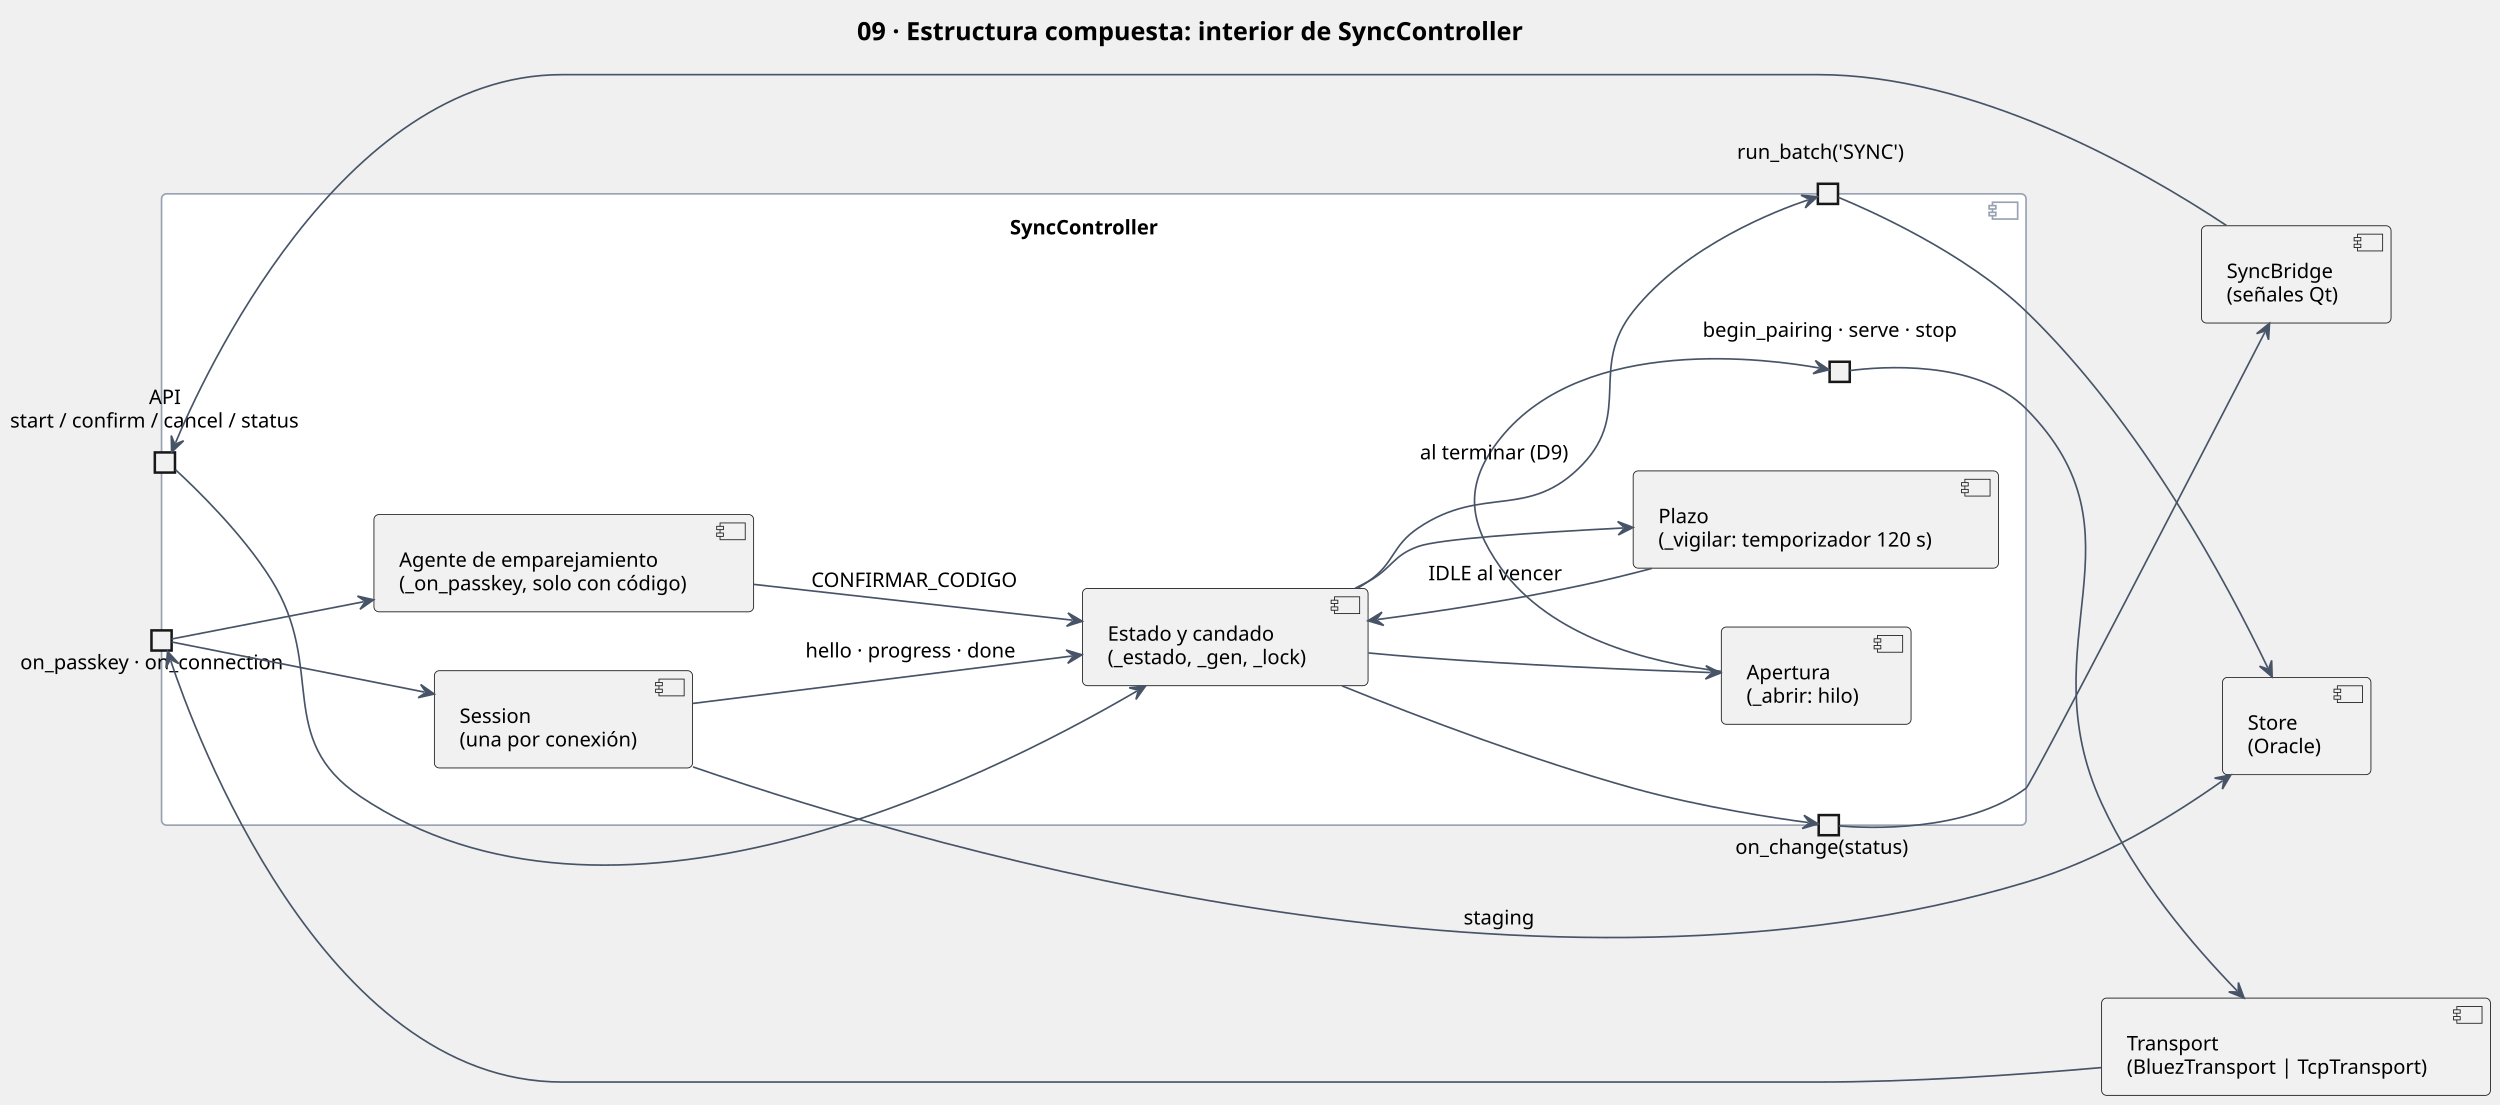
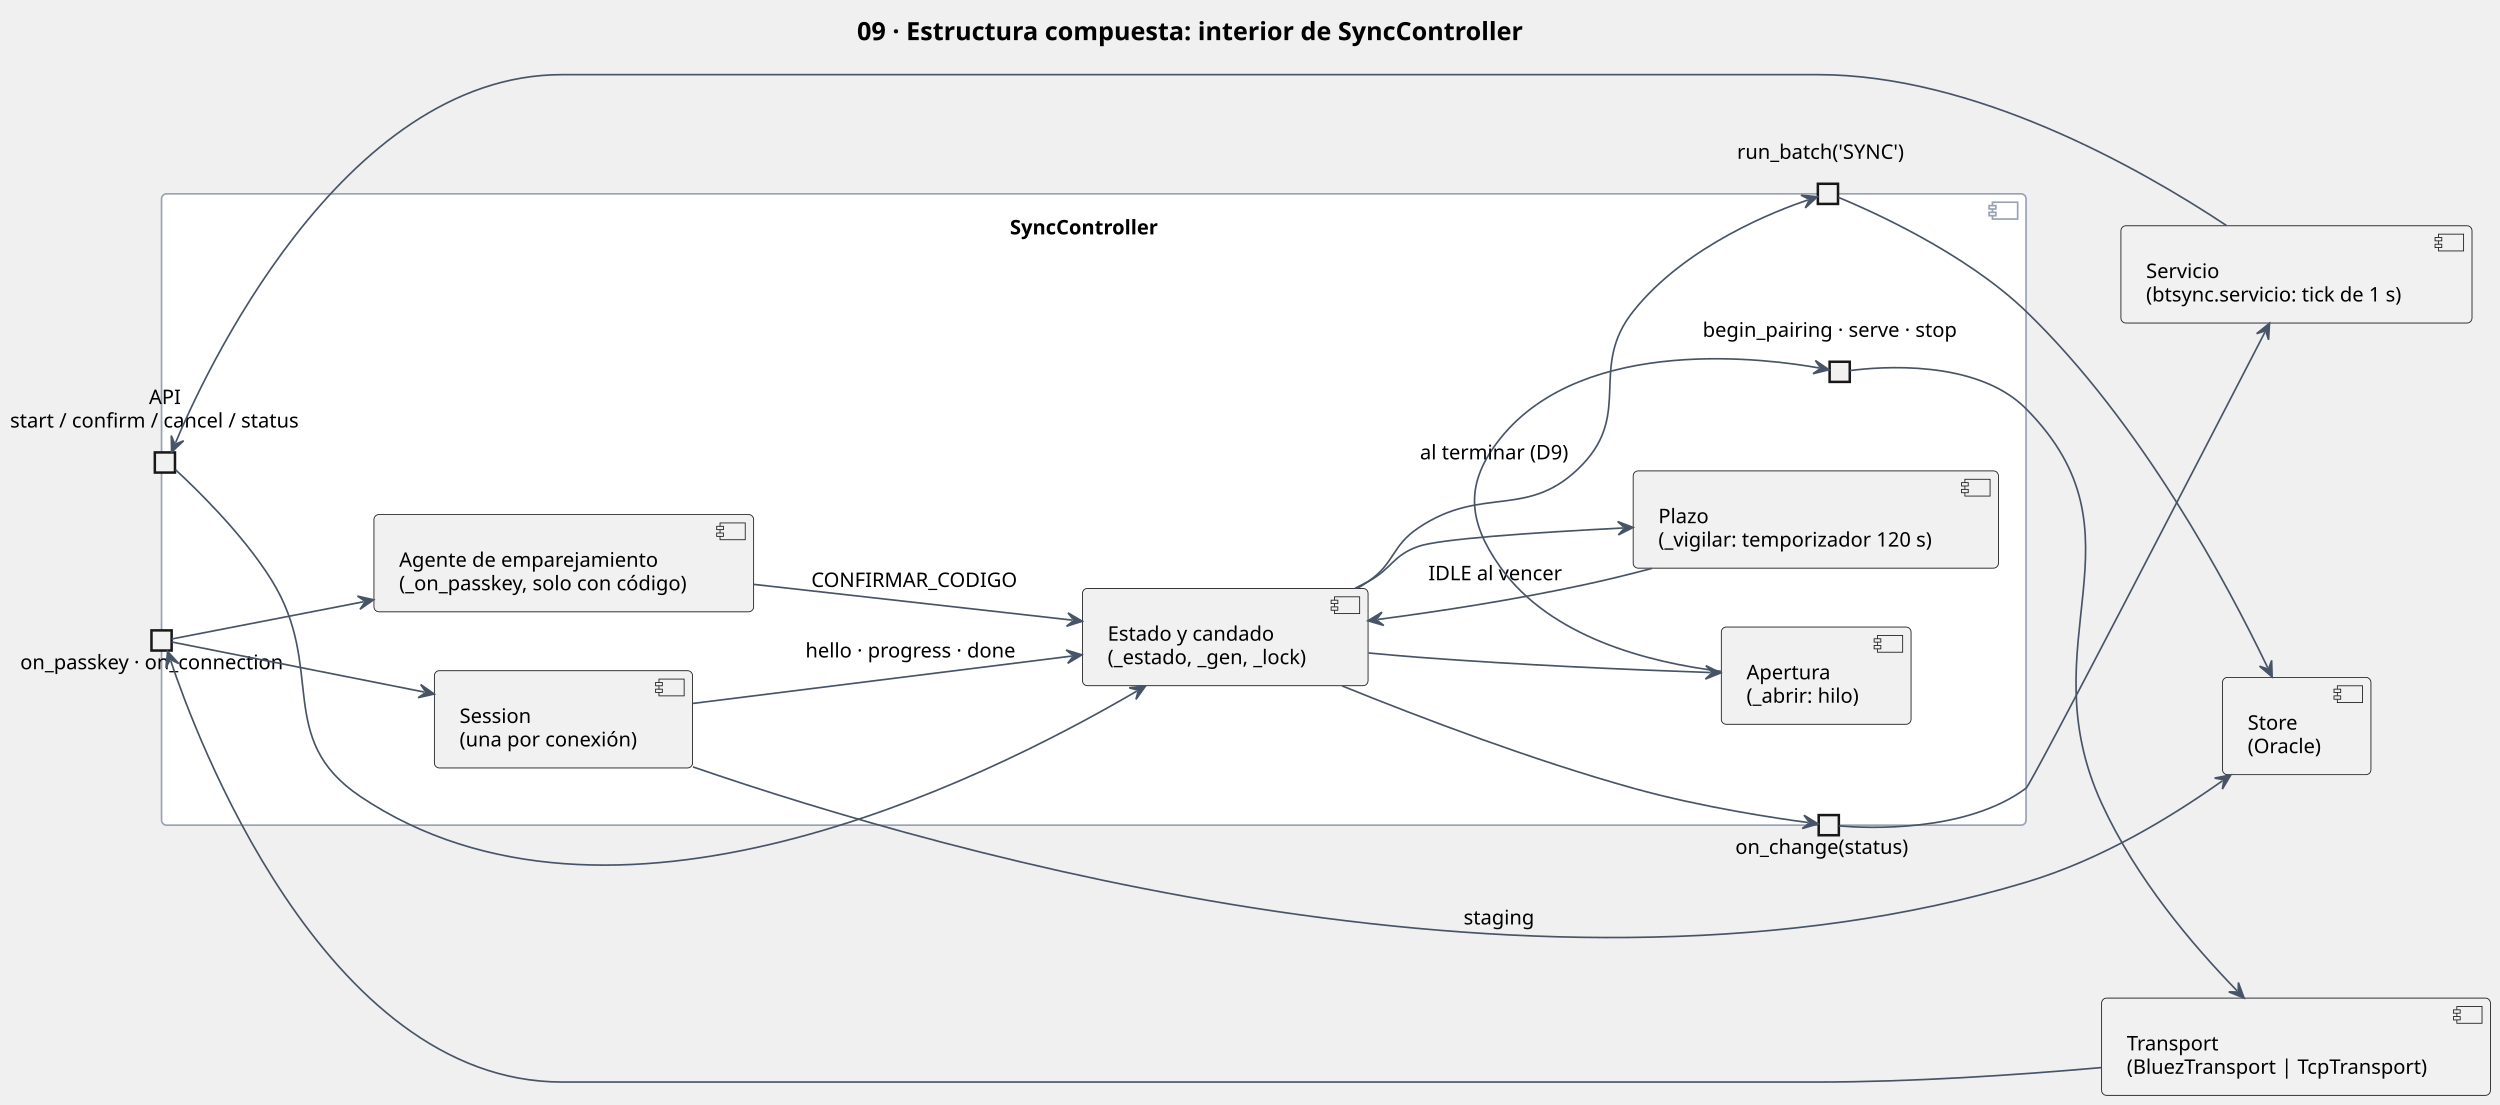
<svg xmlns="http://www.w3.org/2000/svg" contentStyleType="text/css" height="658px" preserveAspectRatio="none" style="width:1489px;height:658px;background:#FFFFFF;" version="1.1" viewBox="0 0 1489 658" width="1489px" zoomAndPan="magnify">
  <defs />
  <g>
    <text fill="#000000" font-family="sans-serif" font-size="15" font-weight="bold" lengthAdjust="spacing" textLength="454.409" x="510.443" y="23.923">09 · Estructura compuesta: interior de SyncController</text>
    <g id="cluster_ctrl">
      <rect fill="#FFFFFF" height="376" rx="3" ry="3" style="stroke:#98A2B3;stroke-width:1.0;" width="1110.5" x="96.218" y="115.461" />
      <rect fill="#FFFFFF" height="10" style="stroke:#98A2B3;stroke-width:1.0;" width="15" x="1186.718" y="120.461" />
      <rect fill="#FFFFFF" height="2" style="stroke:#98A2B3;stroke-width:1.0;" width="4" x="1184.718" y="122.461" />
      <rect fill="#FFFFFF" height="2" style="stroke:#98A2B3;stroke-width:1.0;" width="4" x="1184.718" y="126.461" />
      <text fill="#000000" font-family="sans-serif" font-size="12" font-weight="bold" lengthAdjust="spacing" textLength="99.897" x="601.519" y="139.6">SyncController</text>
    </g>
    <text fill="#000000" font-family="sans-serif" font-size="12" lengthAdjust="spacing" textLength="18.984" x="88.726" y="240.662">API</text>
    <text fill="#000000" font-family="sans-serif" font-size="12" lengthAdjust="spacing" textLength="184.435" x="6" y="254.631">start / confirm / cancel / status</text>
    <rect fill="#F1F1F1" height="12" style="stroke:#181818;stroke-width:1.5;" width="12" x="92.218" y="269.461" />
    <text fill="#000000" font-family="sans-serif" font-size="12" lengthAdjust="spacing" textLength="111.346" x="1033.545" y="508.6">on_change(status)</text>
    <rect fill="#F1F1F1" height="12" style="stroke:#181818;stroke-width:1.5;" width="12" x="1083.218" y="485.461" />
    <text fill="#000000" font-family="sans-serif" font-size="12" lengthAdjust="spacing" textLength="163.207" x="1014.114" y="200.631">begin_pairing · serve · stop</text>
    <rect fill="#F1F1F1" height="12" style="stroke:#181818;stroke-width:1.5;" width="12" x="1089.718" y="215.461" />
    <text fill="#000000" font-family="sans-serif" font-size="12" lengthAdjust="spacing" textLength="168.363" x="12.036" y="398.6">on_passkey · on_connection</text>
    <rect fill="#F1F1F1" height="12" style="stroke:#181818;stroke-width:1.5;" width="12" x="90.218" y="375.461" />
    <text fill="#000000" font-family="sans-serif" font-size="12" lengthAdjust="spacing" textLength="108.287" x="1034.574" y="94.631">run_batch('SYNC')</text>
    <rect fill="#F1F1F1" height="12" style="stroke:#181818;stroke-width:1.5;" width="12" x="1082.718" y="109.461" />
    <g id="elem_estado">
      <rect fill="#F1F1F1" height="57.938" rx="3" ry="3" style="stroke:#181818;stroke-width:0.5;" width="170.102" x="644.718" y="350.461" />
      <rect fill="#F1F1F1" height="10" style="stroke:#181818;stroke-width:0.5;" width="15" x="794.819" y="355.461" />
      <rect fill="#F1F1F1" height="2" style="stroke:#181818;stroke-width:0.5;" width="4" x="792.819" y="357.461" />
      <rect fill="#F1F1F1" height="2" style="stroke:#181818;stroke-width:0.5;" width="4" x="792.819" y="361.461" />
      <text fill="#000000" font-family="sans-serif" font-size="12" lengthAdjust="spacing" textLength="107.068" x="659.718" y="381.6">Estado y candado</text>
      <text fill="#000000" font-family="sans-serif" font-size="12" lengthAdjust="spacing" textLength="130.102" x="659.718" y="395.568">(_estado, _gen, _lock)</text>
    </g>
    <g id="elem_apertura">
      <rect fill="#F1F1F1" height="57.938" rx="3" ry="3" style="stroke:#181818;stroke-width:0.5;" width="113.008" x="1025.218" y="373.461" />
      <rect fill="#F1F1F1" height="10" style="stroke:#181818;stroke-width:0.5;" width="15" x="1118.226" y="378.461" />
      <rect fill="#F1F1F1" height="2" style="stroke:#181818;stroke-width:0.5;" width="4" x="1116.226" y="380.461" />
      <rect fill="#F1F1F1" height="2" style="stroke:#181818;stroke-width:0.5;" width="4" x="1116.226" y="384.461" />
      <text fill="#000000" font-family="sans-serif" font-size="12" lengthAdjust="spacing" textLength="52.74" x="1040.218" y="404.6">Apertura</text>
      <text fill="#000000" font-family="sans-serif" font-size="12" lengthAdjust="spacing" textLength="73.008" x="1040.218" y="418.568">(_abrir: hilo)</text>
    </g>
    <g id="elem_plazo">
      <rect fill="#F1F1F1" height="57.938" rx="3" ry="3" style="stroke:#181818;stroke-width:0.5;" width="217.562" x="972.718" y="280.461" />
      <rect fill="#F1F1F1" height="10" style="stroke:#181818;stroke-width:0.5;" width="15" x="1170.28" y="285.461" />
      <rect fill="#F1F1F1" height="2" style="stroke:#181818;stroke-width:0.5;" width="4" x="1168.28" y="287.461" />
      <rect fill="#F1F1F1" height="2" style="stroke:#181818;stroke-width:0.5;" width="4" x="1168.28" y="291.461" />
      <text fill="#000000" font-family="sans-serif" font-size="12" lengthAdjust="spacing" textLength="31.564" x="987.718" y="311.6">Plazo</text>
      <text fill="#000000" font-family="sans-serif" font-size="12" lengthAdjust="spacing" textLength="177.562" x="987.718" y="325.568">(_vigilar: temporizador 120 s)</text>
    </g>
    <g id="elem_agente">
      <rect fill="#F1F1F1" height="57.938" rx="3" ry="3" style="stroke:#181818;stroke-width:0.5;" width="226.141" x="222.718" y="306.461" />
      <rect fill="#F1F1F1" height="10" style="stroke:#181818;stroke-width:0.5;" width="15" x="428.858" y="311.461" />
      <rect fill="#F1F1F1" height="2" style="stroke:#181818;stroke-width:0.5;" width="4" x="426.858" y="313.461" />
      <rect fill="#F1F1F1" height="2" style="stroke:#181818;stroke-width:0.5;" width="4" x="426.858" y="317.461" />
      <text fill="#000000" font-family="sans-serif" font-size="12" lengthAdjust="spacing" textLength="164.637" x="237.718" y="337.6">Agente de emparejamiento</text>
      <text fill="#000000" font-family="sans-serif" font-size="12" lengthAdjust="spacing" textLength="186.141" x="237.718" y="351.568">(_on_passkey, solo con código)</text>
    </g>
    <g id="elem_sesion">
      <rect fill="#F1F1F1" height="57.938" rx="3" ry="3" style="stroke:#181818;stroke-width:0.5;" width="153.76" x="258.718" y="399.461" />
      <rect fill="#F1F1F1" height="10" style="stroke:#181818;stroke-width:0.5;" width="15" x="392.478" y="404.461" />
      <rect fill="#F1F1F1" height="2" style="stroke:#181818;stroke-width:0.5;" width="4" x="390.478" y="406.461" />
      <rect fill="#F1F1F1" height="2" style="stroke:#181818;stroke-width:0.5;" width="4" x="390.478" y="410.461" />
      <text fill="#000000" font-family="sans-serif" font-size="12" lengthAdjust="spacing" textLength="45.785" x="273.718" y="430.6">Session</text>
      <text fill="#000000" font-family="sans-serif" font-size="12" lengthAdjust="spacing" textLength="113.76" x="273.718" y="444.568">(una por conexión)</text>
    </g>
    <g id="elem_bridge">
-       <rect fill="#F1F1F1" height="57.938" rx="3" ry="3" style="stroke:#181818;stroke-width:0.5;" width="112.891" x="1311.218" y="134.461" />
-       <rect fill="#F1F1F1" height="10" style="stroke:#181818;stroke-width:0.5;" width="15" x="1404.108" y="139.461" />
-       <rect fill="#F1F1F1" height="2" style="stroke:#181818;stroke-width:0.5;" width="4" x="1402.108" y="141.461" />
-       <rect fill="#F1F1F1" height="2" style="stroke:#181818;stroke-width:0.5;" width="4" x="1402.108" y="145.461" />
-       <text fill="#000000" font-family="sans-serif" font-size="12" lengthAdjust="spacing" textLength="68.039" x="1326.218" y="165.6">SyncBridge</text>
-       <text fill="#000000" font-family="sans-serif" font-size="12" lengthAdjust="spacing" textLength="72.891" x="1326.218" y="179.568">(señales Qt)</text>
+       <rect fill="#F1F1F1" height="57.938" rx="3" ry="3" style="stroke:#181818;stroke-width:0.5;" width="209.107" x="1263.218" y="134.461" />
+       <rect fill="#F1F1F1" height="10" style="stroke:#181818;stroke-width:0.5;" width="15" x="1452.325" y="139.461" />
+       <rect fill="#F1F1F1" height="2" style="stroke:#181818;stroke-width:0.5;" width="4" x="1450.325" y="141.461" />
+       <rect fill="#F1F1F1" height="2" style="stroke:#181818;stroke-width:0.5;" width="4" x="1450.325" y="145.461" />
+       <text fill="#000000" font-family="sans-serif" font-size="12" lengthAdjust="spacing" textLength="47.643" x="1278.218" y="165.6">Servicio</text>
+       <text fill="#000000" font-family="sans-serif" font-size="12" lengthAdjust="spacing" textLength="169.107" x="1278.218" y="179.568">(btsync.servicio: tick de 1 s)</text>
    </g>
    <g id="elem_transporte">
      <rect fill="#F1F1F1" height="57.938" rx="3" ry="3" style="stroke:#181818;stroke-width:0.5;" width="231.578" x="1251.718" y="594.461" />
      <rect fill="#F1F1F1" height="10" style="stroke:#181818;stroke-width:0.5;" width="15" x="1463.296" y="599.461" />
      <rect fill="#F1F1F1" height="2" style="stroke:#181818;stroke-width:0.5;" width="4" x="1461.296" y="601.461" />
      <rect fill="#F1F1F1" height="2" style="stroke:#181818;stroke-width:0.5;" width="4" x="1461.296" y="605.461" />
      <text fill="#000000" font-family="sans-serif" font-size="12" lengthAdjust="spacing" textLength="58.072" x="1266.718" y="625.6">Transport</text>
      <text fill="#000000" font-family="sans-serif" font-size="12" lengthAdjust="spacing" textLength="191.578" x="1266.718" y="639.568">(BluezTransport | TcpTransport)</text>
    </g>
    <g id="elem_repo">
      <rect fill="#F1F1F1" height="57.938" rx="3" ry="3" style="stroke:#181818;stroke-width:0.5;" width="88.41" x="1323.718" y="403.461" />
      <rect fill="#F1F1F1" height="10" style="stroke:#181818;stroke-width:0.5;" width="15" x="1392.128" y="408.461" />
      <rect fill="#F1F1F1" height="2" style="stroke:#181818;stroke-width:0.5;" width="4" x="1390.128" y="410.461" />
      <rect fill="#F1F1F1" height="2" style="stroke:#181818;stroke-width:0.5;" width="4" x="1390.128" y="414.461" />
      <text fill="#000000" font-family="sans-serif" font-size="12" lengthAdjust="spacing" textLength="31.98" x="1338.718" y="434.6">Store</text>
      <text fill="#000000" font-family="sans-serif" font-size="12" lengthAdjust="spacing" textLength="48.41" x="1338.718" y="448.568">(Oracle)</text>
    </g>
    <g id="link_bridge_p_api">
      <path d="M1326.138,134.351 C1272.948,99.121 1175.468,44.461 1082.718,44.461 C334.718,44.461 334.718,44.461 334.718,44.461 C202.568,44.461 119.881,227.015 104.531,263.745 " fill="none" id="bridge-to-p_api" style="stroke:#475467;stroke-width:1.0;" />
      <polygon fill="#475467" points="102.218,269.281,109.379,262.519,104.146,264.668,101.998,259.435,102.218,269.281" style="stroke:#475467;stroke-width:1.0;" />
    </g>
    <g id="link_p_gui_bridge">
      <path d="M1095.258,491.911 C1111.948,493.321 1170.828,496.081 1206.718,469.461 C1209.828,467.151 1309.766,273.843 1348.966,197.883 " fill="none" id="p_gui-to-bridge" style="stroke:#475467;stroke-width:1.0;" />
      <polygon fill="#475467" points="1351.718,192.551,1344.036,198.714,1349.425,196.994,1351.145,202.383,1351.718,192.551" style="stroke:#475467;stroke-width:1.0;" />
    </g>
    <g id="link_p_api_estado">
      <path d="M104.518,279.771 C115.798,290.141 144.368,317.631 161.718,345.461 C194.508,398.061 163.228,439.951 214.718,474.461 C362.838,573.741 581.228,467.669 677.148,411.589 " fill="none" id="p_api-to-estado" style="stroke:#475467;stroke-width:1.0;" />
      <polygon fill="#475467" points="682.328,408.561,672.539,409.65,678.011,411.084,676.577,416.557,682.328,408.561" style="stroke:#475467;stroke-width:1.0;" />
    </g>
    <g id="link_estado_p_gui">
      <path d="M799.328,408.511 C847.228,427.911 913.018,452.831 972.718,469.461 C1014.188,481.011 1059.73,487.631 1076.9,489.911 " fill="none" id="estado-to-p_gui" style="stroke:#475467;stroke-width:1.0;" />
      <polygon fill="#475467" points="1082.848,490.701,1074.453,485.551,1077.891,490.043,1073.4,493.481,1082.848,490.701" style="stroke:#475467;stroke-width:1.0;" />
    </g>
    <g id="link_estado_apertura">
      <path d="M815.028,388.891 C825.028,389.851 835.098,390.731 844.718,391.461 C906.268,396.131 971.021,398.903 1018.871,400.563 " fill="none" id="estado-to-apertura" style="stroke:#475467;stroke-width:1.0;" />
      <polygon fill="#475467" points="1024.868,400.771,1016.012,396.461,1019.871,400.598,1015.735,404.457,1024.868,400.771" style="stroke:#475467;stroke-width:1.0;" />
    </g>
    <g id="link_estado_plazo">
      <path d="M807.088,350.381 C809.678,349.101 812.228,347.791 814.718,346.461 C829.058,338.761 829.368,330.881 844.718,325.461 C857.158,321.071 910.576,317.372 966.676,314.462 " fill="none" id="estado-to-plazo" style="stroke:#475467;stroke-width:1.0;" />
      <polygon fill="#475467" points="972.668,314.151,963.473,310.623,967.674,314.41,963.887,318.612,972.668,314.151" style="stroke:#475467;stroke-width:1.0;" />
    </g>
    <g id="link_plazo_estado">
      <path d="M983.858,338.551 C970.118,342.171 956.108,345.601 942.718,348.461 C900.888,357.391 859.806,363.763 820.686,368.943 " fill="none" id="plazo-to-estado" style="stroke:#475467;stroke-width:1.0;" />
      <polygon fill="#475467" points="814.738,369.731,824.185,372.515,819.694,369.075,823.135,364.584,814.738,369.731" style="stroke:#475467;stroke-width:1.0;" />
      <text fill="#000000" font-family="sans-serif" font-size="12" lengthAdjust="spacing" textLength="86.367" x="850.718" y="345.6">IDLE al vencer</text>
    </g>
    <g id="link_apertura_p_tr">
      <path d="M1024.968,399.841 C981.198,394.481 923.298,379.381 893.718,337.961 C873.828,310.111 872.298,287.651 893.718,260.961 C943.828,198.541 1054.992,214.05 1083.482,219.17 " fill="none" id="apertura-to-p_tr" style="stroke:#475467;stroke-width:1.0;" />
      <polygon fill="#475467" points="1089.388,220.231,1081.237,214.702,1084.467,219.346,1079.822,222.576,1089.388,220.231" style="stroke:#475467;stroke-width:1.0;" />
    </g>
    <g id="link_p_tr_transporte">
      <path d="M1101.768,220.721 C1119.148,218.461 1177.098,213.591 1206.718,243.461 C1281.608,318.961 1207.398,381.791 1251.718,478.461 C1272.408,523.581 1305.829,562.756 1332.399,590.126 " fill="none" id="p_tr-to-transporte" style="stroke:#475467;stroke-width:1.0;" />
      <polygon fill="#475467" points="1336.578,594.431,1333.179,585.187,1333.095,590.843,1327.439,590.76,1336.578,594.431" style="stroke:#475467;stroke-width:1.0;" />
    </g>
    <g id="link_transporte_p_tr_in">
      <path d="M1251.478,635.861 C1199.918,640.401 1138.338,644.461 1082.718,644.461 C334.718,644.461 334.718,644.461 334.718,644.461 C192.118,644.461 115.238,434.152 101.718,393.652 " fill="none" id="transporte-to-p_tr_in" style="stroke:#475467;stroke-width:1.0;" />
      <polygon fill="#475467" points="99.818,387.961,98.873,397.764,101.401,392.704,106.462,395.231,99.818,387.961" style="stroke:#475467;stroke-width:1.0;" />
    </g>
    <g id="link_p_tr_in_agente">
      <path d="M102.238,380.581 C117.788,377.561 165.058,368.394 216.618,358.384 " fill="none" id="p_tr_in-to-agente" style="stroke:#475467;stroke-width:1.0;" />
      <polygon fill="#475467" points="222.508,357.241,212.91,355.029,217.599,358.194,214.435,362.883,222.508,357.241" style="stroke:#475467;stroke-width:1.0;" />
    </g>
    <g id="link_p_tr_in_sesion">
      <path d="M102.238,382.361 C121.508,386.181 192.582,400.274 252.742,412.204 " fill="none" id="p_tr_in-to-sesion" style="stroke:#475467;stroke-width:1.0;" />
      <polygon fill="#475467" points="258.628,413.371,250.578,407.697,253.723,412.398,249.022,415.544,258.628,413.371" style="stroke:#475467;stroke-width:1.0;" />
    </g>
    <g id="link_agente_estado">
      <path d="M448.788,348.041 C511.128,355.041 581.465,362.932 638.655,369.352 " fill="none" id="agente-to-estado" style="stroke:#475467;stroke-width:1.0;" />
      <polygon fill="#475467" points="644.618,370.021,636.12,365.042,639.649,369.463,635.228,372.992,644.618,370.021" style="stroke:#475467;stroke-width:1.0;" />
      <text fill="#000000" font-family="sans-serif" font-size="12" lengthAdjust="spacing" textLength="127.828" x="483.218" y="349.6">CONFIRMAR_CODIGO</text>
    </g>
    <g id="link_sesion_estado">
      <path d="M412.768,418.951 C479.228,410.651 569.634,399.345 638.434,390.745 " fill="none" id="sesion-to-estado" style="stroke:#475467;stroke-width:1.0;" />
      <polygon fill="#475467" points="644.388,390.001,634.961,387.148,639.426,390.621,635.953,395.086,644.388,390.001" style="stroke:#475467;stroke-width:1.0;" />
      <text fill="#000000" font-family="sans-serif" font-size="12" lengthAdjust="spacing" textLength="134.162" x="479.718" y="391.6">hello · progress · done</text>
    </g>
    <g id="link_sesion_repo">
      <path d="M412.728,456.771 C566.208,509.661 922.698,610.721 1206.718,525.461 C1251.798,511.931 1292.777,486.893 1323.787,464.983 " fill="none" id="sesion-to-repo" style="stroke:#475467;stroke-width:1.0;" />
      <polygon fill="#475467" points="1328.688,461.521,1319.029,463.447,1324.604,464.406,1323.646,469.981,1328.688,461.521" style="stroke:#475467;stroke-width:1.0;" />
      <text fill="#000000" font-family="sans-serif" font-size="12" lengthAdjust="spacing" textLength="44.484" x="871.718" y="550.6">staging</text>
    </g>
    <g id="link_estado_p_store">
      <path d="M808.718,350.291 C810.768,349.061 812.768,347.781 814.718,346.461 C830.848,335.521 828.558,325.371 844.718,314.461 C883.438,288.321 910.548,310.331 942.718,276.461 C972.048,245.581 946.228,218.811 972.718,185.461 C1004.118,145.931 1058.714,125.193 1076.784,119.083 " fill="none" id="estado-to-p_store" style="stroke:#475467;stroke-width:1.0;" />
      <polygon fill="#475467" points="1082.468,117.161,1072.661,116.254,1077.731,118.763,1075.223,123.833,1082.468,117.161" style="stroke:#475467;stroke-width:1.0;" />
      <text fill="#000000" font-family="sans-serif" font-size="12" lengthAdjust="spacing" textLength="96.492" x="845.718" y="273.6">al terminar (D9)</text>
    </g>
    <g id="link_p_store_repo">
      <path d="M1094.938,117.551 C1112.468,124.771 1170.098,150.121 1206.718,185.461 C1275.658,251.981 1326.838,348.154 1350.688,397.754 " fill="none" id="p_store-to-repo" style="stroke:#475467;stroke-width:1.0;" />
      <polygon fill="#475467" points="1353.288,403.161,1352.993,393.317,1351.121,398.655,1345.783,396.783,1353.288,403.161" style="stroke:#475467;stroke-width:1.0;" />
    </g>
  </g>
</svg>
